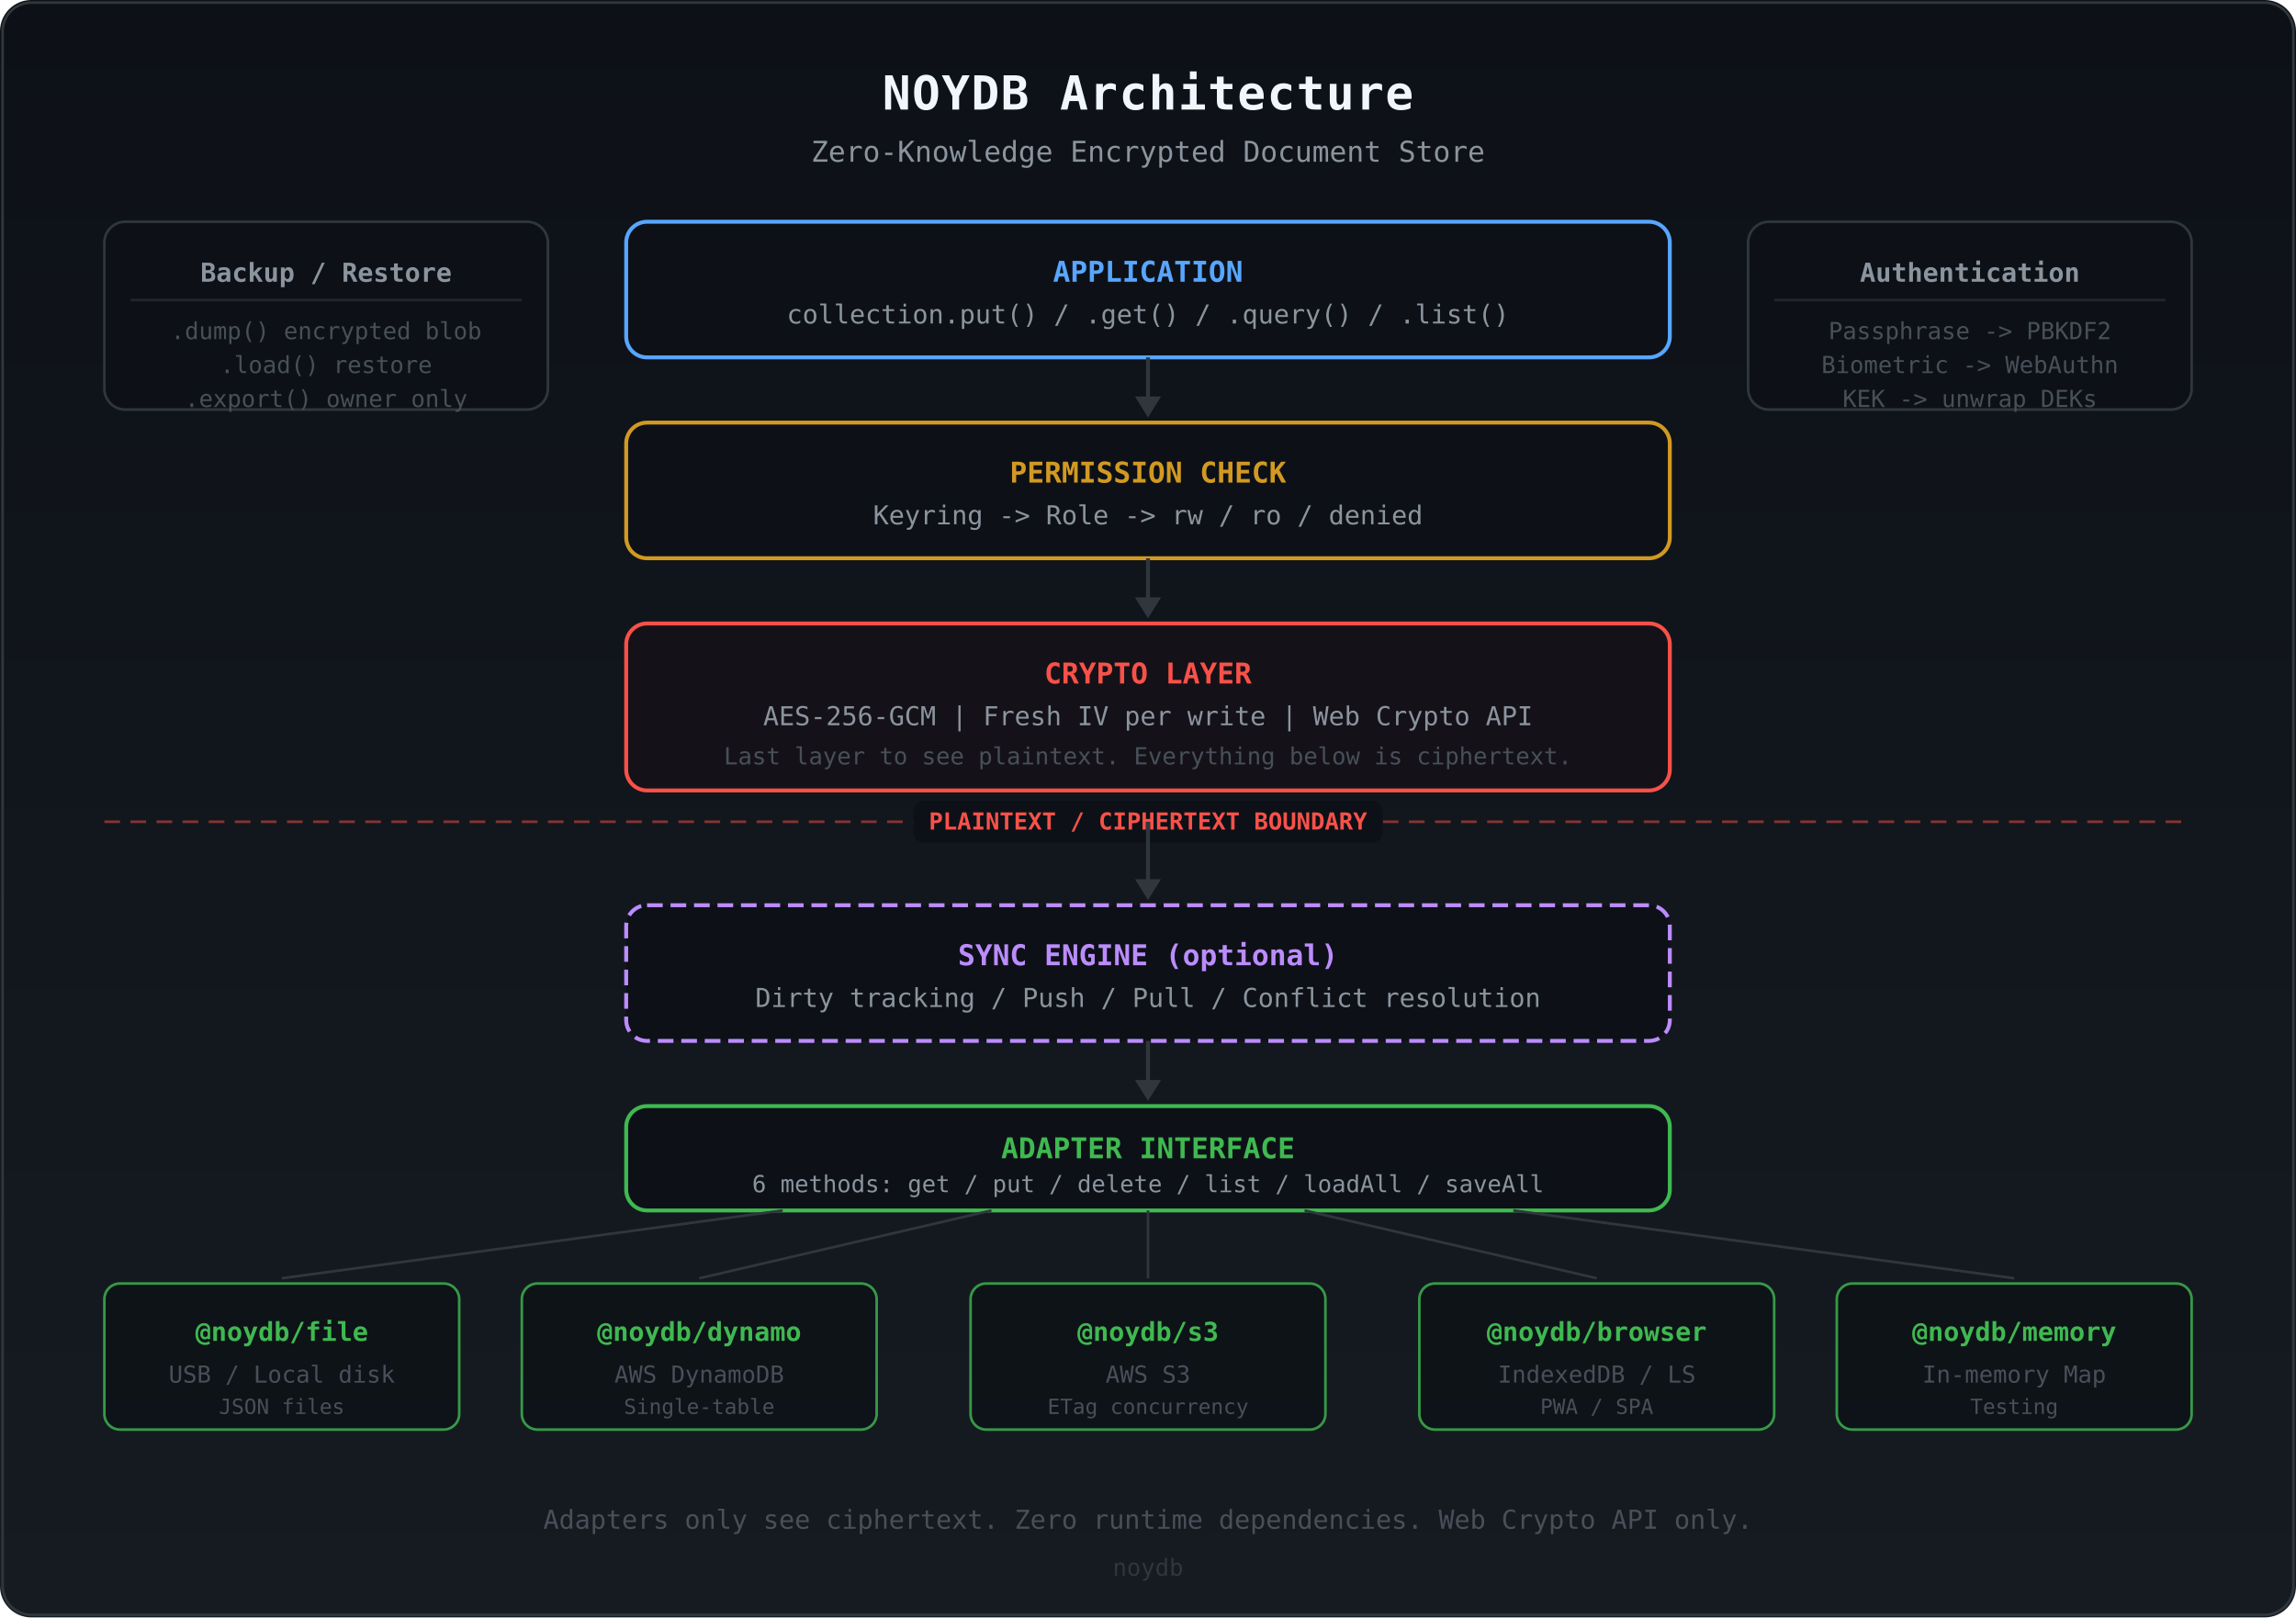
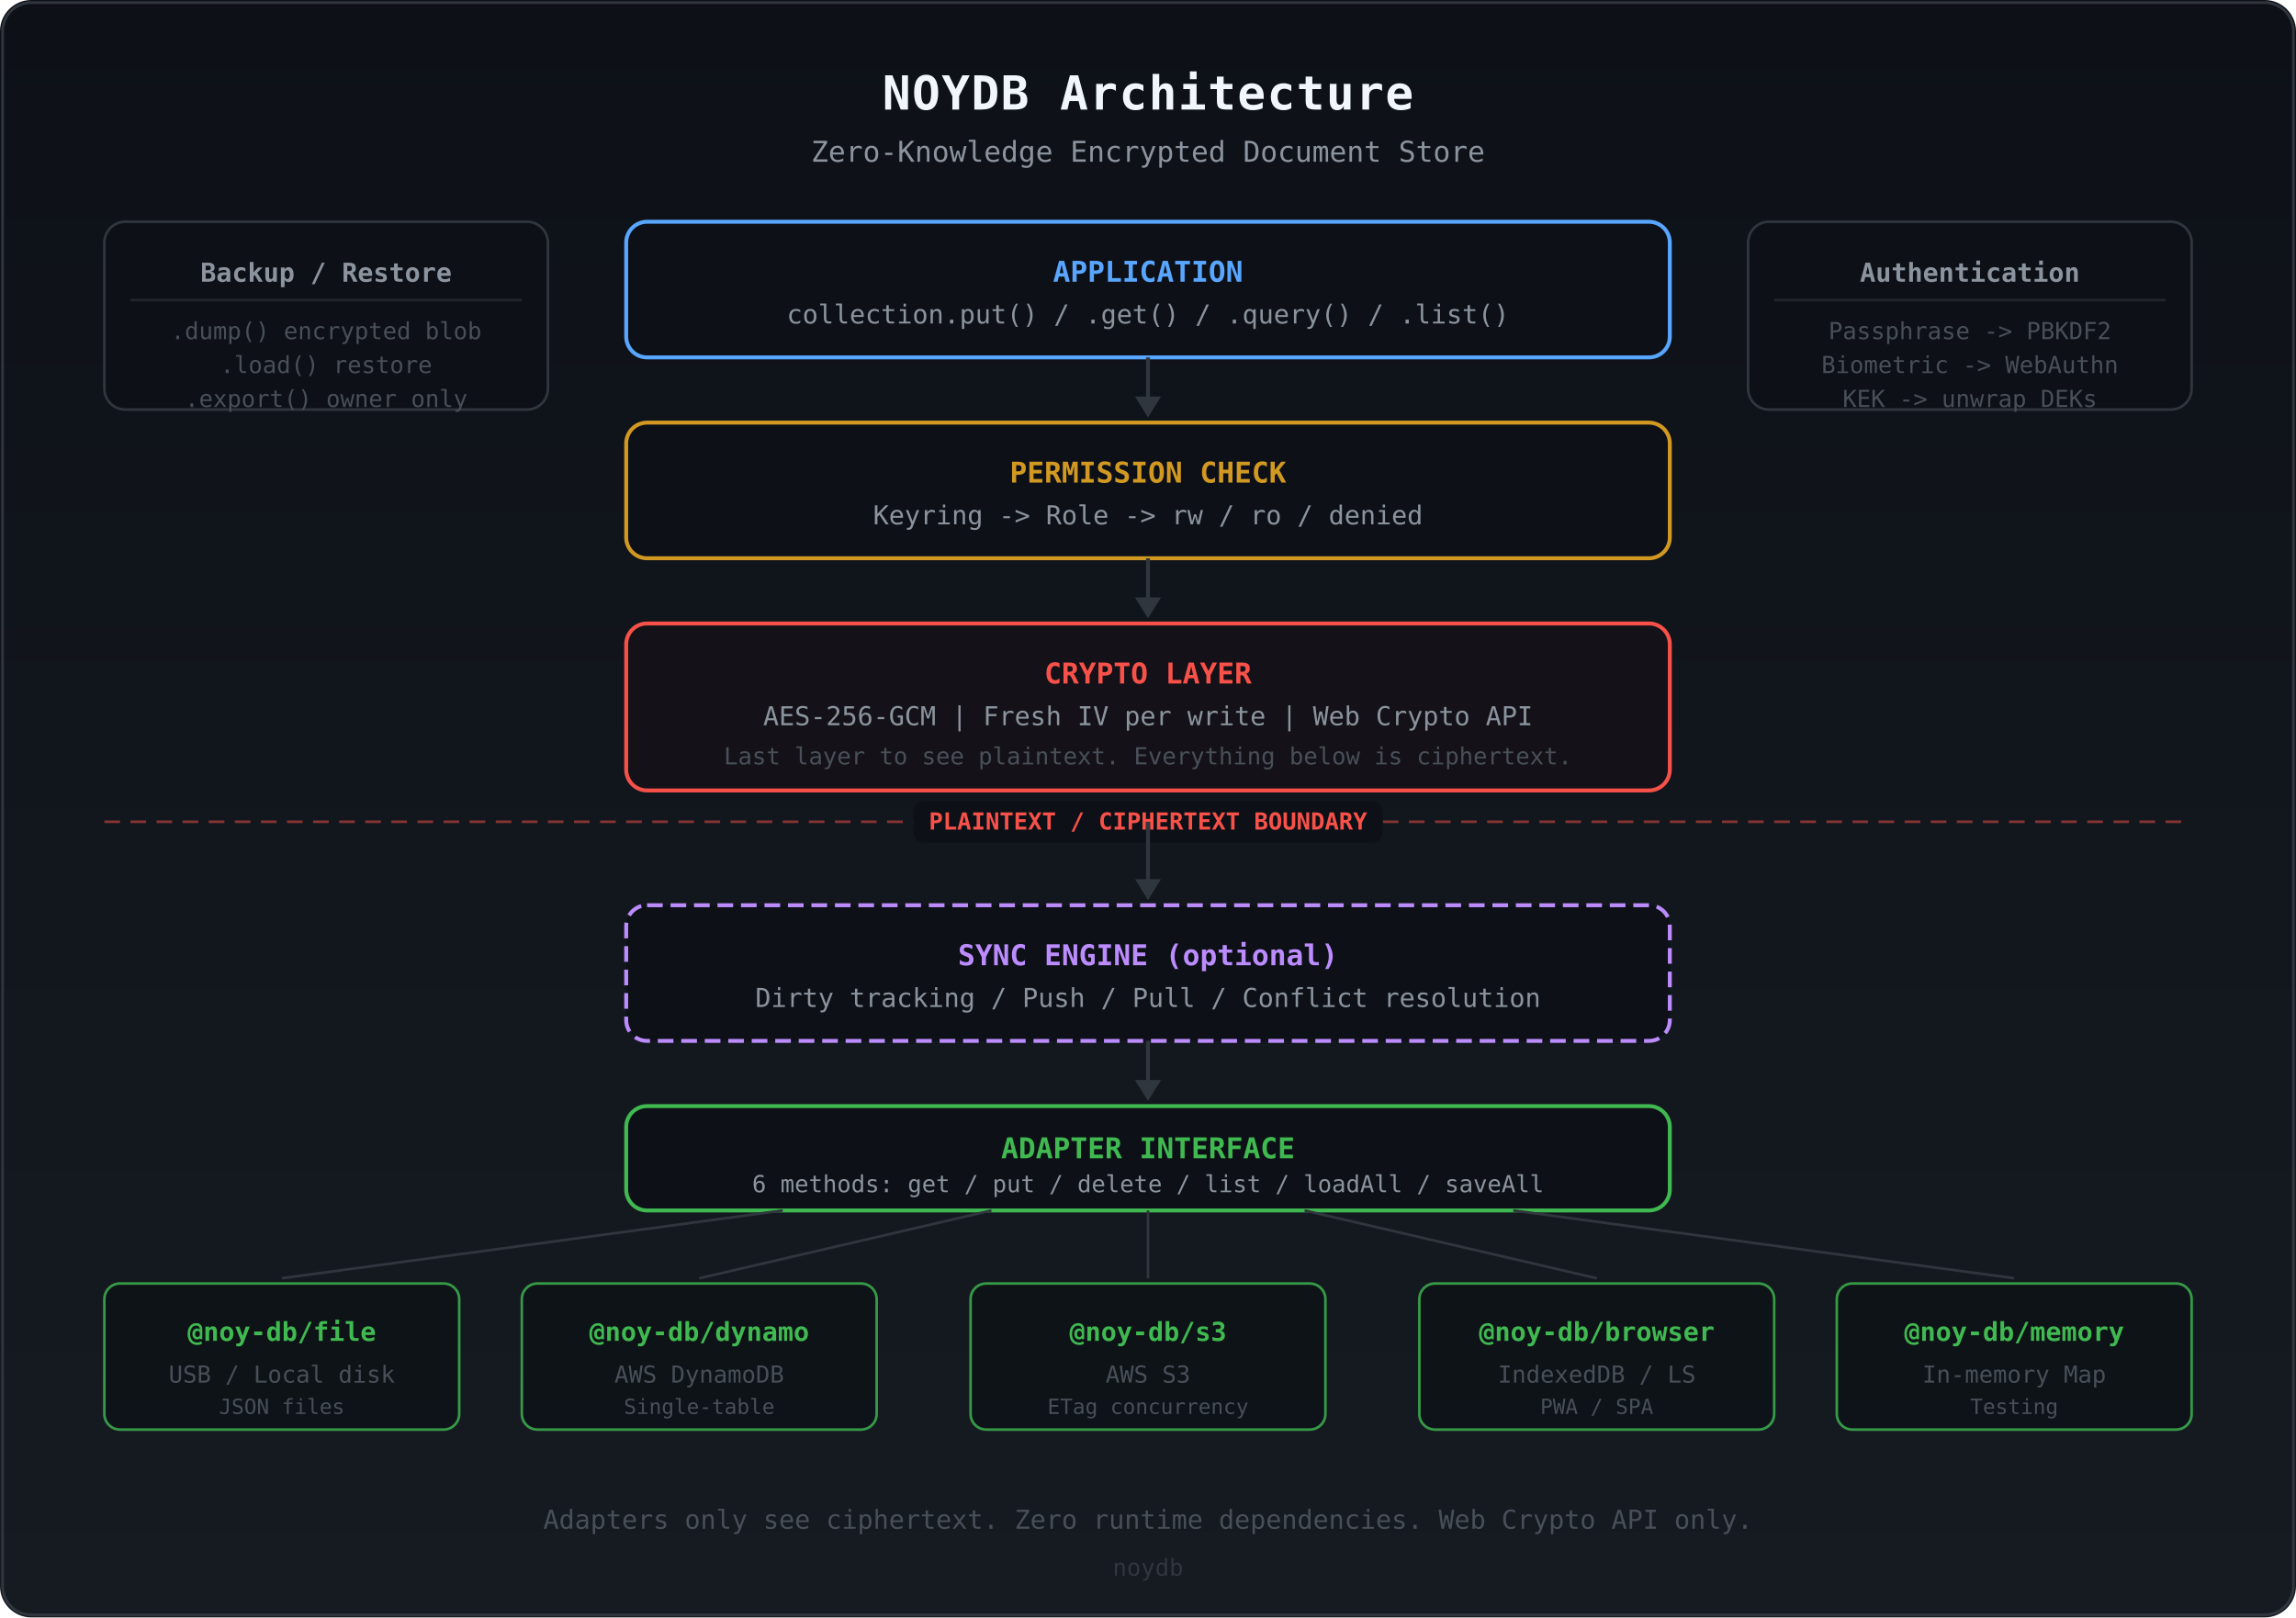
<svg xmlns="http://www.w3.org/2000/svg" viewBox="0 0 880 620" font-family="'SF Mono','Fira Code','Cascadia Code',monospace">
  <defs>
    <linearGradient id="bg" x1="0" y1="0" x2="0" y2="1">
      <stop offset="0%" stop-color="#0d1117" />
      <stop offset="100%" stop-color="#161b22" />
    </linearGradient>
    <linearGradient id="accent" x1="0" y1="0" x2="1" y2="1">
      <stop offset="0%" stop-color="#58a6ff" />
      <stop offset="100%" stop-color="#bc8cff" />
    </linearGradient>
    <linearGradient id="green" x1="0" y1="0" x2="1" y2="0">
      <stop offset="0%" stop-color="#3fb950" />
      <stop offset="100%" stop-color="#56d364" />
    </linearGradient>
    <linearGradient id="orange" x1="0" y1="0" x2="1" y2="0">
      <stop offset="0%" stop-color="#d29922" />
      <stop offset="100%" stop-color="#e3b341" />
    </linearGradient>
    <linearGradient id="red" x1="0" y1="0" x2="1" y2="0">
      <stop offset="0%" stop-color="#f85149" />
      <stop offset="100%" stop-color="#ff7b72" />
    </linearGradient>
    <filter id="glow">
      <feGaussianBlur stdDeviation="2" result="blur" />
      <feMerge>
        <feMergeNode in="blur" />
        <feMergeNode in="SourceGraphic" />
      </feMerge>
    </filter>
  </defs>
  <rect width="880" height="620" rx="12" fill="url(#bg)" />
  <rect x="1" y="1" width="878" height="618" rx="11" fill="none" stroke="#30363d" stroke-width="1" />
  <text x="440" y="42" text-anchor="middle" fill="#f0f6fc" font-size="18" font-weight="700" letter-spacing="0.5">NOYDB Architecture</text>
  <text x="440" y="62" text-anchor="middle" fill="#8b949e" font-size="11">Zero-Knowledge Encrypted Document Store</text>
  <rect x="240" y="85" width="400" height="52" rx="8" fill="#0d1117" stroke="#58a6ff" stroke-width="1.5" />
  <text x="440" y="108" text-anchor="middle" fill="#58a6ff" font-size="11" font-weight="600">APPLICATION</text>
  <text x="440" y="124" text-anchor="middle" fill="#8b949e" font-size="10">collection.put() / .get() / .query() / .list()</text>
  <line x1="440" y1="137" x2="440" y2="155" stroke="#30363d" stroke-width="1.5" />
  <polygon points="435,152 440,160 445,152" fill="#30363d" />
  <rect x="240" y="162" width="400" height="52" rx="8" fill="#0d1117" stroke="#d29922" stroke-width="1.5" />
  <text x="440" y="185" text-anchor="middle" fill="#d29922" font-size="11" font-weight="600">PERMISSION CHECK</text>
  <text x="440" y="201" text-anchor="middle" fill="#8b949e" font-size="10">Keyring -&gt; Role -&gt; rw / ro / denied</text>
  <line x1="440" y1="214" x2="440" y2="232" stroke="#30363d" stroke-width="1.5" />
  <polygon points="435,229 440,237 445,229" fill="#30363d" />
  <rect x="240" y="239" width="400" height="64" rx="8" fill="#0d1117" stroke="#f85149" stroke-width="1.5" />
  <rect x="240" y="239" width="400" height="64" rx="8" fill="#f8514908" />
  <text x="440" y="262" text-anchor="middle" fill="#f85149" font-size="11" font-weight="600">CRYPTO LAYER</text>
  <text x="440" y="278" text-anchor="middle" fill="#8b949e" font-size="10">AES-256-GCM  |  Fresh IV per write  |  Web Crypto API</text>
  <text x="440" y="293" text-anchor="middle" fill="#484f58" font-size="9">Last layer to see plaintext. Everything below is ciphertext.</text>
  <line x1="40" y1="315" x2="840" y2="315" stroke="#f85149" stroke-width="1" stroke-dasharray="6,4" opacity="0.5" />
  <rect x="350" y="307" width="180" height="16" rx="4" fill="#0d1117" />
  <text x="440" y="318" text-anchor="middle" fill="#f85149" font-size="9" font-weight="600">PLAINTEXT / CIPHERTEXT BOUNDARY</text>
  <line x1="440" y1="315" x2="440" y2="340" stroke="#30363d" stroke-width="1.5" />
  <polygon points="435,337 440,345 445,337" fill="#30363d" />
  <rect x="240" y="347" width="400" height="52" rx="8" fill="#0d1117" stroke="#bc8cff" stroke-width="1.5" stroke-dasharray="6,3" />
  <text x="440" y="370" text-anchor="middle" fill="#bc8cff" font-size="11" font-weight="600">SYNC ENGINE (optional)</text>
  <text x="440" y="386" text-anchor="middle" fill="#8b949e" font-size="10">Dirty tracking / Push / Pull / Conflict resolution</text>
  <line x1="440" y1="399" x2="440" y2="417" stroke="#30363d" stroke-width="1.5" />
  <polygon points="435,414 440,422 445,414" fill="#30363d" />
  <rect x="240" y="424" width="400" height="40" rx="8" fill="#0d1117" stroke="#3fb950" stroke-width="1.5" />
  <text x="440" y="444" text-anchor="middle" fill="#3fb950" font-size="11" font-weight="600">ADAPTER INTERFACE</text>
  <text x="440" y="457" text-anchor="middle" fill="#8b949e" font-size="9">6 methods: get / put / delete / list / loadAll / saveAll</text>
  <line x1="300" y1="464" x2="108" y2="490" stroke="#30363d" stroke-width="1" />
  <line x1="380" y1="464" x2="268" y2="490" stroke="#30363d" stroke-width="1" />
  <line x1="440" y1="464" x2="440" y2="490" stroke="#30363d" stroke-width="1" />
  <line x1="500" y1="464" x2="612" y2="490" stroke="#30363d" stroke-width="1" />
  <line x1="580" y1="464" x2="772" y2="490" stroke="#30363d" stroke-width="1" />
  <rect x="40" y="492" width="136" height="56" rx="6" fill="#0d1117" stroke="#3fb950" stroke-width="1" opacity="0.8" />
-   <text x="108" y="514" text-anchor="middle" fill="#3fb950" font-size="10" font-weight="600">@noydb/file</text>
+   <text x="108" y="514" text-anchor="middle" fill="#3fb950" font-size="10" font-weight="600">@noy-db/file</text>
  <text x="108" y="530" text-anchor="middle" fill="#484f58" font-size="9">USB / Local disk</text>
  <text x="108" y="542" text-anchor="middle" fill="#484f58" font-size="8">JSON files</text>
  <rect x="200" y="492" width="136" height="56" rx="6" fill="#0d1117" stroke="#3fb950" stroke-width="1" opacity="0.8" />
-   <text x="268" y="514" text-anchor="middle" fill="#3fb950" font-size="10" font-weight="600">@noydb/dynamo</text>
+   <text x="268" y="514" text-anchor="middle" fill="#3fb950" font-size="10" font-weight="600">@noy-db/dynamo</text>
  <text x="268" y="530" text-anchor="middle" fill="#484f58" font-size="9">AWS DynamoDB</text>
  <text x="268" y="542" text-anchor="middle" fill="#484f58" font-size="8">Single-table</text>
  <rect x="372" y="492" width="136" height="56" rx="6" fill="#0d1117" stroke="#3fb950" stroke-width="1" opacity="0.8" />
-   <text x="440" y="514" text-anchor="middle" fill="#3fb950" font-size="10" font-weight="600">@noydb/s3</text>
+   <text x="440" y="514" text-anchor="middle" fill="#3fb950" font-size="10" font-weight="600">@noy-db/s3</text>
  <text x="440" y="530" text-anchor="middle" fill="#484f58" font-size="9">AWS S3</text>
  <text x="440" y="542" text-anchor="middle" fill="#484f58" font-size="8">ETag concurrency</text>
  <rect x="544" y="492" width="136" height="56" rx="6" fill="#0d1117" stroke="#3fb950" stroke-width="1" opacity="0.8" />
-   <text x="612" y="514" text-anchor="middle" fill="#3fb950" font-size="10" font-weight="600">@noydb/browser</text>
+   <text x="612" y="514" text-anchor="middle" fill="#3fb950" font-size="10" font-weight="600">@noy-db/browser</text>
  <text x="612" y="530" text-anchor="middle" fill="#484f58" font-size="9">IndexedDB / LS</text>
  <text x="612" y="542" text-anchor="middle" fill="#484f58" font-size="8">PWA / SPA</text>
  <rect x="704" y="492" width="136" height="56" rx="6" fill="#0d1117" stroke="#3fb950" stroke-width="1" opacity="0.8" />
-   <text x="772" y="514" text-anchor="middle" fill="#3fb950" font-size="10" font-weight="600">@noydb/memory</text>
+   <text x="772" y="514" text-anchor="middle" fill="#3fb950" font-size="10" font-weight="600">@noy-db/memory</text>
  <text x="772" y="530" text-anchor="middle" fill="#484f58" font-size="9">In-memory Map</text>
  <text x="772" y="542" text-anchor="middle" fill="#484f58" font-size="8">Testing</text>
  <rect x="40" y="85" width="170" height="72" rx="8" fill="#0d1117" stroke="#30363d" stroke-width="1" />
  <text x="125" y="108" text-anchor="middle" fill="#8b949e" font-size="10" font-weight="600">Backup / Restore</text>
  <line x1="50" y1="115" x2="200" y2="115" stroke="#21262d" stroke-width="1" />
  <text x="125" y="130" text-anchor="middle" fill="#484f58" font-size="9">.dump()  encrypted blob</text>
  <text x="125" y="143" text-anchor="middle" fill="#484f58" font-size="9">.load()  restore</text>
  <text x="125" y="156" text-anchor="middle" fill="#484f58" font-size="9">.export() owner only</text>
  <rect x="670" y="85" width="170" height="72" rx="8" fill="#0d1117" stroke="#30363d" stroke-width="1" />
  <text x="755" y="108" text-anchor="middle" fill="#8b949e" font-size="10" font-weight="600">Authentication</text>
  <line x1="680" y1="115" x2="830" y2="115" stroke="#21262d" stroke-width="1" />
  <text x="755" y="130" text-anchor="middle" fill="#484f58" font-size="9">Passphrase -&gt; PBKDF2</text>
  <text x="755" y="143" text-anchor="middle" fill="#484f58" font-size="9">Biometric -&gt; WebAuthn</text>
  <text x="755" y="156" text-anchor="middle" fill="#484f58" font-size="9">KEK -&gt; unwrap DEKs</text>
  <text x="440" y="586" text-anchor="middle" fill="#484f58" font-size="10">Adapters only see ciphertext. Zero runtime dependencies. Web Crypto API only.</text>
  <text x="440" y="604" text-anchor="middle" fill="#30363d" font-size="9">noydb</text>
</svg>
